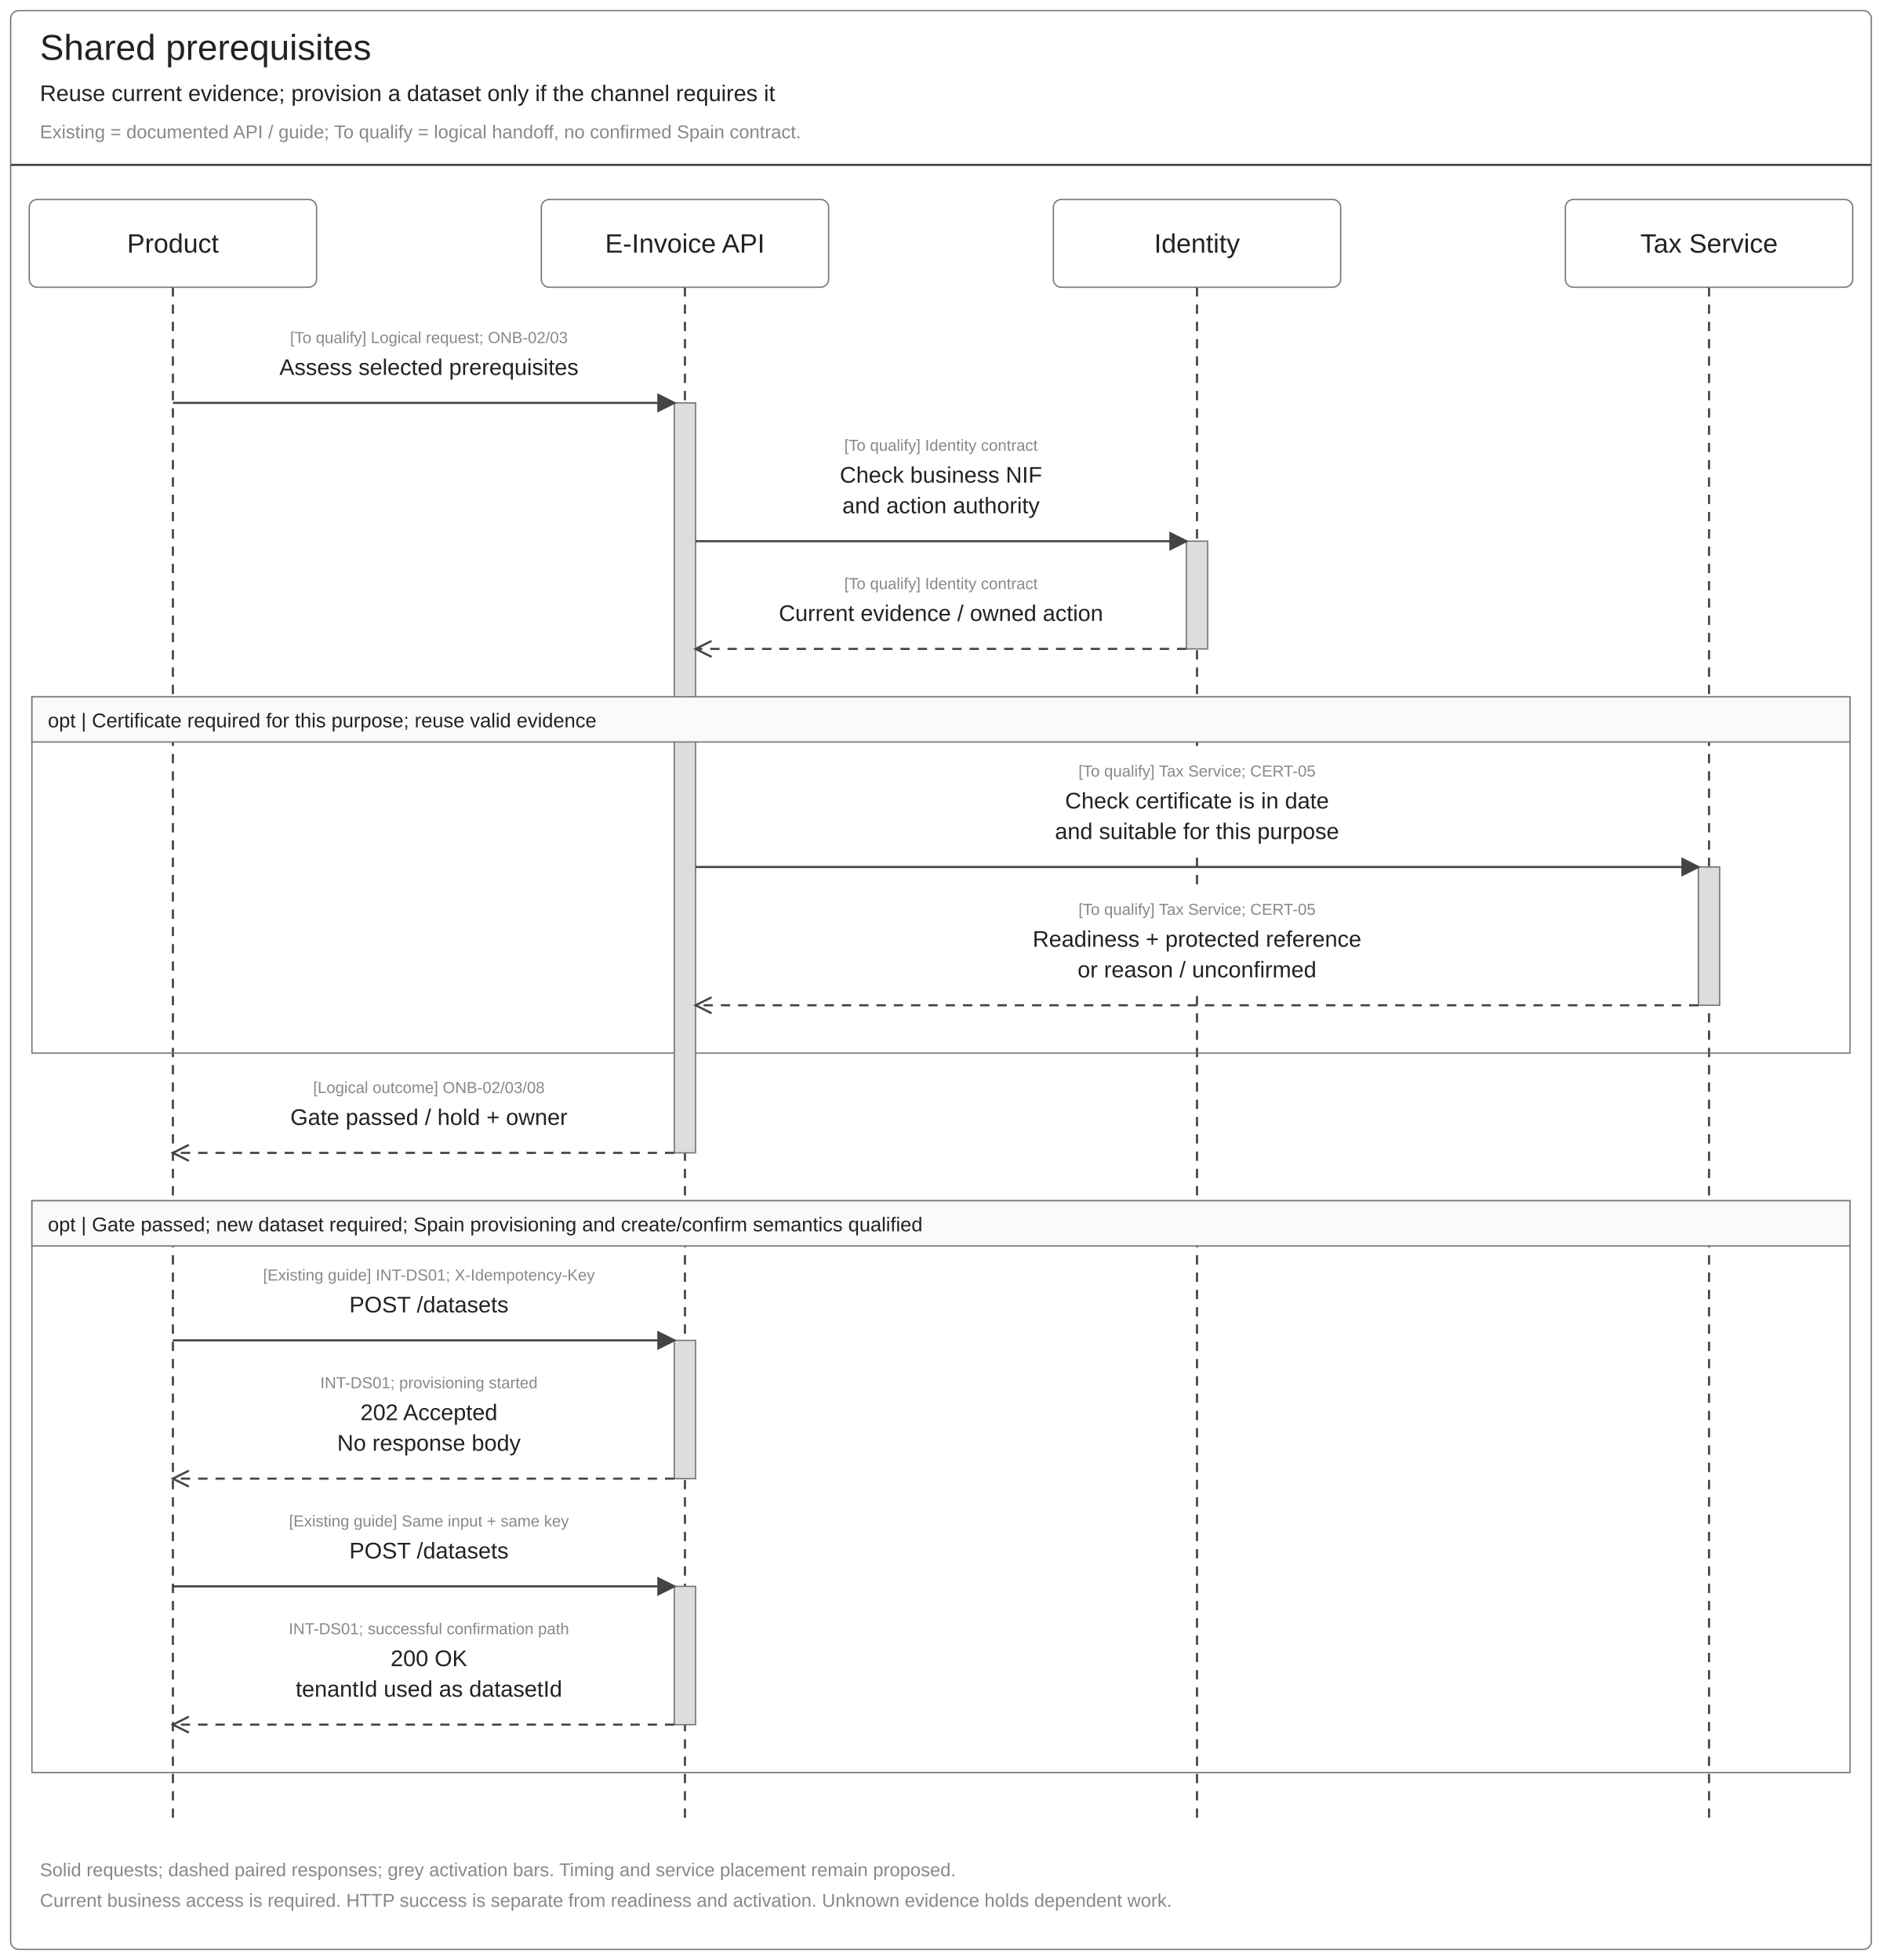
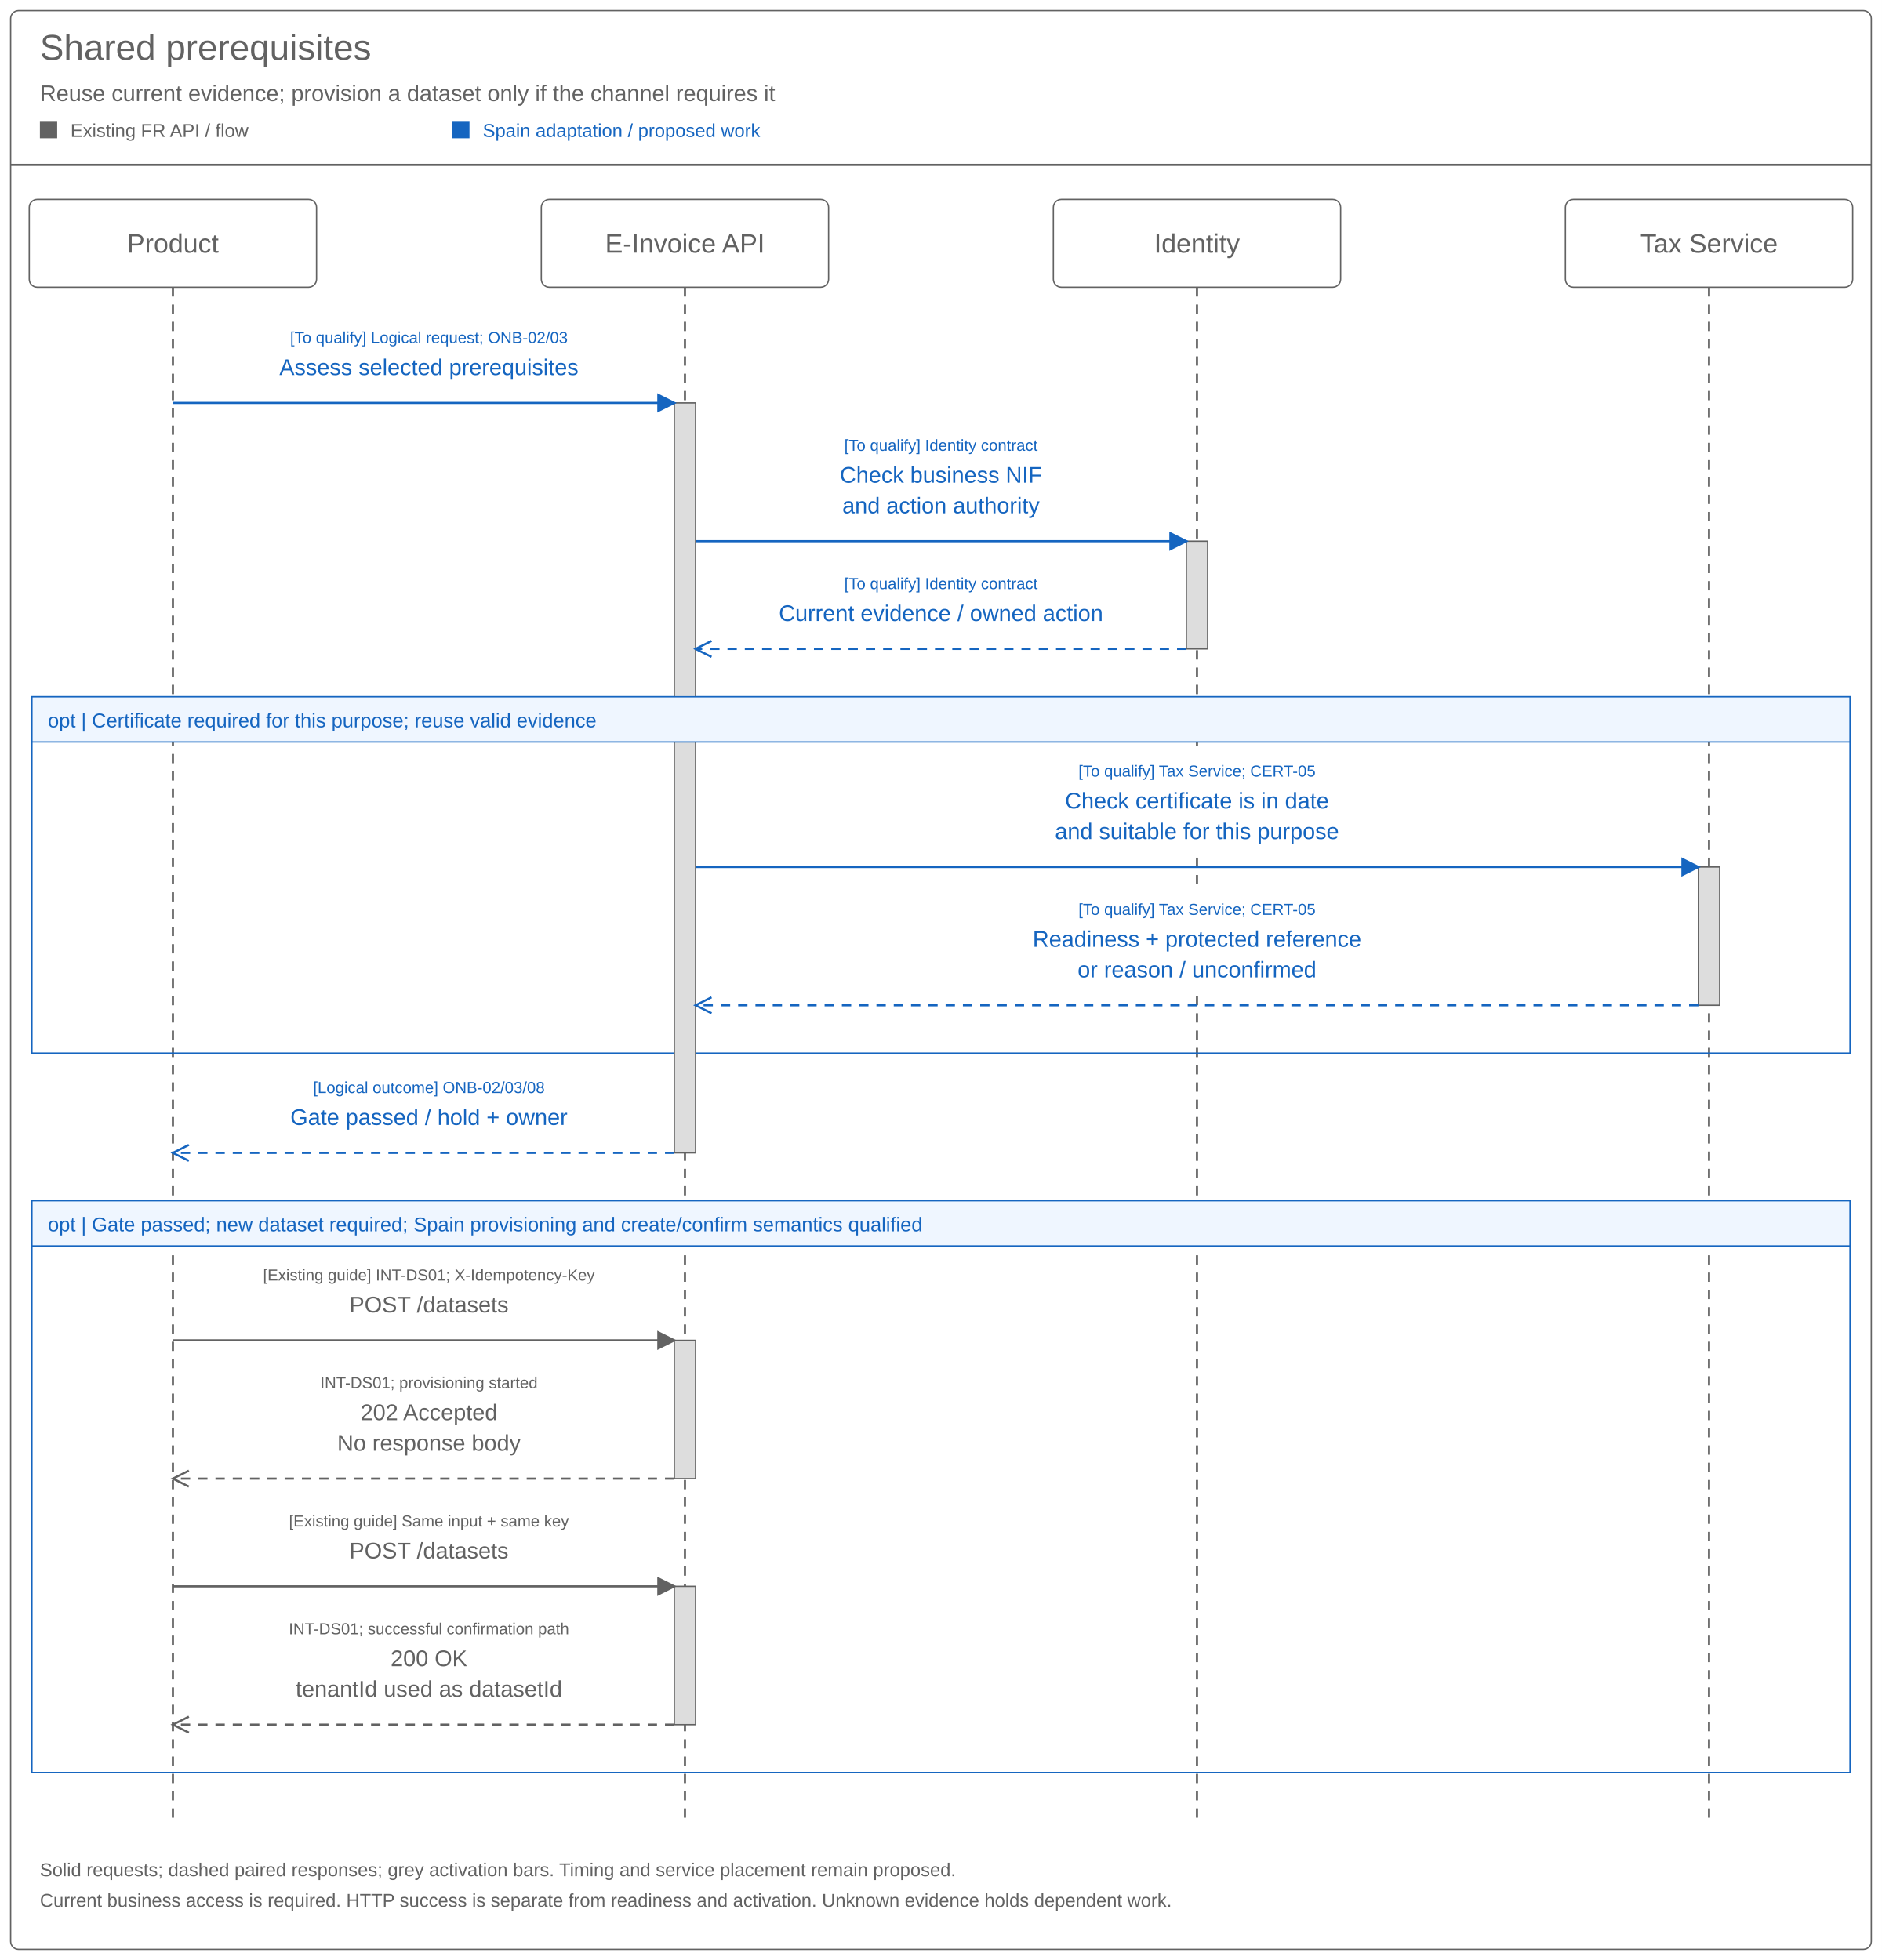
<svg xmlns="http://www.w3.org/2000/svg" aria-label="Shared prerequisites" width="1415" height="1474" viewBox="0 0 1415 1474" role="img">
  <rect width="1415" height="1474" fill="white" />
-   <rect x="8" y="8" width="1399" height="1458" fill="white" stroke="#777777" rx="6" />
-   <text font-family="Arial, sans-serif" font-size="27" text-anchor="start" x="30" y="45" fill="#222222">Shared prerequisites</text>
-   <text font-family="Arial, sans-serif" font-size="17" text-anchor="start" x="30" y="76" fill="#222222">Reuse current evidence; provision a dataset only if the channel requires it</text>
-   <text font-family="Arial, sans-serif" font-size="14" text-anchor="start" x="30" y="104" fill="#888888">Existing = documented API / guide; To qualify = logical handoff, no confirmed Spain contract.</text>
-   <path d="M 8,124 L 1407,124" fill="none" stroke="#444444" stroke-width="1.6" />
-   <path d="M 130,216 L 130,1371" fill="none" stroke="#444444" stroke-width="1.6" stroke-dasharray="7 6" />
-   <rect x="22" y="150" width="216" height="66" fill="white" stroke="#777777" rx="6" />
-   <text font-family="Arial, sans-serif" font-size="20" text-anchor="middle" x="130" y="190" fill="#222222">Product</text>
-   <path d="M 515,216 L 515,1371" fill="none" stroke="#444444" stroke-width="1.6" stroke-dasharray="7 6" />
-   <rect x="407" y="150" width="216" height="66" fill="white" stroke="#777777" rx="6" />
-   <text font-family="Arial, sans-serif" font-size="20" text-anchor="middle" x="515" y="190" fill="#222222">E-Invoice API</text>
-   <path d="M 900,216 L 900,1371" fill="none" stroke="#444444" stroke-width="1.6" stroke-dasharray="7 6" />
-   <rect x="792" y="150" width="216" height="66" fill="white" stroke="#777777" rx="6" />
-   <text font-family="Arial, sans-serif" font-size="20" text-anchor="middle" x="900" y="190" fill="#222222">Identity</text>
-   <path d="M 1285,216 L 1285,1371" fill="none" stroke="#444444" stroke-width="1.6" stroke-dasharray="7 6" />
-   <rect x="1177" y="150" width="216" height="66" fill="white" stroke="#777777" rx="6" />
-   <text font-family="Arial, sans-serif" font-size="20" text-anchor="middle" x="1285" y="190" fill="#222222">Tax Service</text>
-   <rect x="24" y="524" width="1367" height="268" fill="none" stroke="#777777" rx="0" />
-   <rect x="24" y="903" width="1367" height="430" fill="none" stroke="#777777" rx="0" />
-   <rect x="892" y="407" width="16" height="81" fill="#dddddd" stroke="#777777" rx="0" />
-   <rect x="1277" y="652" width="16" height="104" fill="#dddddd" stroke="#777777" rx="0" />
-   <rect x="507" y="303" width="16" height="564" fill="#dddddd" stroke="#777777" rx="0" />
-   <rect x="507" y="1008" width="16" height="104" fill="#dddddd" stroke="#777777" rx="0" />
-   <rect x="507" y="1193" width="16" height="104" fill="#dddddd" stroke="#777777" rx="0" />
-   <rect x="24" y="524" width="1367" height="34" fill="#fafafa" stroke="#777777" rx="0" />
-   <text font-family="Arial, sans-serif" font-size="15" text-anchor="start" x="36" y="547" fill="#222222">opt | Certificate required for this purpose; reuse valid evidence</text>
-   <rect x="24" y="903" width="1367" height="34" fill="#fafafa" stroke="#777777" rx="0" />
-   <text font-family="Arial, sans-serif" font-size="15" text-anchor="start" x="36" y="926" fill="#222222">opt | Gate passed; new dataset required; Spain provisioning and create/confirm semantics qualified</text>
+   <rect x="8" y="8" width="1399" height="1458" fill="white" stroke="#626262" rx="6" />
+   <text font-family="Arial, sans-serif" font-size="27" text-anchor="start" x="30" y="45" fill="#626262">Shared prerequisites</text>
+   <text font-family="Arial, sans-serif" font-size="17" text-anchor="start" x="30" y="76" fill="#626262">Reuse current evidence; provision a dataset only if the channel requires it</text>
+   <path d="M 8,124 L 1407,124" fill="none" stroke="#626262" stroke-width="1.6" />
+   <path d="M 130,216 L 130,1371" fill="none" stroke="#626262" stroke-width="1.6" stroke-dasharray="7 6" />
+   <rect x="22" y="150" width="216" height="66" fill="white" stroke="#626262" rx="6" />
+   <text font-family="Arial, sans-serif" font-size="20" text-anchor="middle" x="130" y="190" fill="#626262">Product</text>
+   <path d="M 515,216 L 515,1371" fill="none" stroke="#626262" stroke-width="1.6" stroke-dasharray="7 6" />
+   <rect x="407" y="150" width="216" height="66" fill="white" stroke="#626262" rx="6" />
+   <text font-family="Arial, sans-serif" font-size="20" text-anchor="middle" x="515" y="190" fill="#626262">E-Invoice API</text>
+   <path d="M 900,216 L 900,1371" fill="none" stroke="#626262" stroke-width="1.6" stroke-dasharray="7 6" />
+   <rect x="792" y="150" width="216" height="66" fill="white" stroke="#626262" rx="6" />
+   <text font-family="Arial, sans-serif" font-size="20" text-anchor="middle" x="900" y="190" fill="#626262">Identity</text>
+   <path d="M 1285,216 L 1285,1371" fill="none" stroke="#626262" stroke-width="1.6" stroke-dasharray="7 6" />
+   <rect x="1177" y="150" width="216" height="66" fill="white" stroke="#626262" rx="6" />
+   <text font-family="Arial, sans-serif" font-size="20" text-anchor="middle" x="1285" y="190" fill="#626262">Tax Service</text>
+   <rect x="24" y="524" width="1367" height="268" fill="none" stroke="#1565C0" rx="0" />
+   <rect x="24" y="903" width="1367" height="430" fill="none" stroke="#1565C0" rx="0" />
+   <rect x="892" y="407" width="16" height="81" fill="#dddddd" stroke="#626262" rx="0" />
+   <rect x="1277" y="652" width="16" height="104" fill="#dddddd" stroke="#626262" rx="0" />
+   <rect x="507" y="303" width="16" height="564" fill="#dddddd" stroke="#626262" rx="0" />
+   <rect x="507" y="1008" width="16" height="104" fill="#dddddd" stroke="#626262" rx="0" />
+   <rect x="507" y="1193" width="16" height="104" fill="#dddddd" stroke="#626262" rx="0" />
+   <rect x="24" y="524" width="1367" height="34" fill="#EFF6FF" stroke="#1565C0" rx="0" />
+   <text font-family="Arial, sans-serif" font-size="15" text-anchor="start" x="36" y="547" fill="#1565C0">opt | Certificate required for this purpose; reuse valid evidence</text>
+   <rect x="24" y="903" width="1367" height="34" fill="#EFF6FF" stroke="#1565C0" rx="0" />
+   <text font-family="Arial, sans-serif" font-size="15" text-anchor="start" x="36" y="926" fill="#1565C0">opt | Gate passed; new dataset required; Spain provisioning and create/confirm semantics qualified</text>
  <rect x="142" y="240" width="361" height="54" fill="white" stroke="none" rx="0" />
-   <text font-family="Arial, sans-serif" font-size="12" text-anchor="middle" x="322.5" y="258" fill="#888888">[To qualify] Logical request; ONB-02/03</text>
-   <text font-family="Arial, sans-serif" font-size="17" text-anchor="middle" x="322.5" y="282" fill="#222222">Assess selected prerequisites</text>
-   <path d="M 130,303 L 507,303" fill="none" stroke="#444444" stroke-width="1.6" />
-   <path stroke-width="1.6" d="M 495,297 L 507,303 L 495,309 Z" fill="#444444" stroke="#444444" />
+   <text font-family="Arial, sans-serif" font-size="12" text-anchor="middle" x="322.5" y="258" fill="#1565C0">[To qualify] Logical request; ONB-02/03</text>
+   <text font-family="Arial, sans-serif" font-size="17" text-anchor="middle" x="322.5" y="282" fill="#1565C0">Assess selected prerequisites</text>
+   <path d="M 130,303 L 507,303" fill="none" stroke="#1565C0" stroke-width="1.6" />
+   <path stroke-width="1.6" d="M 495,297 L 507,303 L 495,309 Z" fill="#1565C0" stroke="#1565C0" />
  <rect x="527" y="321" width="361" height="77" fill="white" stroke="none" rx="0" />
-   <text font-family="Arial, sans-serif" font-size="12" text-anchor="middle" x="707.5" y="339" fill="#888888">[To qualify] Identity contract</text>
-   <text font-family="Arial, sans-serif" font-size="17" text-anchor="middle" x="707.5" y="363" fill="#222222">Check business NIF</text>
-   <text font-family="Arial, sans-serif" font-size="17" text-anchor="middle" x="707.5" y="386" fill="#222222">and action authority</text>
-   <path d="M 523,407 L 892,407" fill="none" stroke="#444444" stroke-width="1.6" />
-   <path stroke-width="1.6" d="M 880,401 L 892,407 L 880,413 Z" fill="#444444" stroke="#444444" />
+   <text font-family="Arial, sans-serif" font-size="12" text-anchor="middle" x="707.5" y="339" fill="#1565C0">[To qualify] Identity contract</text>
+   <text font-family="Arial, sans-serif" font-size="17" text-anchor="middle" x="707.5" y="363" fill="#1565C0">Check business NIF</text>
+   <text font-family="Arial, sans-serif" font-size="17" text-anchor="middle" x="707.5" y="386" fill="#1565C0">and action authority</text>
+   <path d="M 523,407 L 892,407" fill="none" stroke="#1565C0" stroke-width="1.6" />
+   <path stroke-width="1.6" d="M 880,401 L 892,407 L 880,413 Z" fill="#1565C0" stroke="#1565C0" />
  <rect x="527" y="425" width="361" height="54" fill="white" stroke="none" rx="0" />
-   <text font-family="Arial, sans-serif" font-size="12" text-anchor="middle" x="707.5" y="443" fill="#888888">[To qualify] Identity contract</text>
-   <text font-family="Arial, sans-serif" font-size="17" text-anchor="middle" x="707.5" y="467" fill="#222222">Current evidence / owned action</text>
-   <path d="M 892,488 L 523,488" fill="none" stroke="#444444" stroke-width="1.6" stroke-dasharray="7 6" />
-   <path stroke-width="1.6" d="M 535,482 L 523,488 L 535,494" fill="none" stroke="#444444" />
+   <text font-family="Arial, sans-serif" font-size="12" text-anchor="middle" x="707.5" y="443" fill="#1565C0">[To qualify] Identity contract</text>
+   <text font-family="Arial, sans-serif" font-size="17" text-anchor="middle" x="707.5" y="467" fill="#1565C0">Current evidence / owned action</text>
+   <path d="M 892,488 L 523,488" fill="none" stroke="#1565C0" stroke-width="1.6" stroke-dasharray="7 6" />
+   <path stroke-width="1.6" d="M 535,482 L 523,488 L 535,494" fill="none" stroke="#1565C0" />
  <rect x="527" y="566" width="746" height="77" fill="white" stroke="none" rx="0" />
-   <text font-family="Arial, sans-serif" font-size="12" text-anchor="middle" x="900.0" y="584" fill="#888888">[To qualify] Tax Service; CERT-05</text>
-   <text font-family="Arial, sans-serif" font-size="17" text-anchor="middle" x="900.0" y="608" fill="#222222">Check certificate is in date</text>
-   <text font-family="Arial, sans-serif" font-size="17" text-anchor="middle" x="900.0" y="631" fill="#222222">and suitable for this purpose</text>
-   <path d="M 523,652 L 1277,652" fill="none" stroke="#444444" stroke-width="1.6" />
-   <path stroke-width="1.6" d="M 1265,646 L 1277,652 L 1265,658 Z" fill="#444444" stroke="#444444" />
+   <text font-family="Arial, sans-serif" font-size="12" text-anchor="middle" x="900.0" y="584" fill="#1565C0">[To qualify] Tax Service; CERT-05</text>
+   <text font-family="Arial, sans-serif" font-size="17" text-anchor="middle" x="900.0" y="608" fill="#1565C0">Check certificate is in date</text>
+   <text font-family="Arial, sans-serif" font-size="17" text-anchor="middle" x="900.0" y="631" fill="#1565C0">and suitable for this purpose</text>
+   <path d="M 523,652 L 1277,652" fill="none" stroke="#1565C0" stroke-width="1.6" />
+   <path stroke-width="1.6" d="M 1265,646 L 1277,652 L 1265,658 Z" fill="#1565C0" stroke="#1565C0" />
  <rect x="527" y="670" width="746" height="77" fill="white" stroke="none" rx="0" />
-   <text font-family="Arial, sans-serif" font-size="12" text-anchor="middle" x="900.0" y="688" fill="#888888">[To qualify] Tax Service; CERT-05</text>
-   <text font-family="Arial, sans-serif" font-size="17" text-anchor="middle" x="900.0" y="712" fill="#222222">Readiness + protected reference</text>
-   <text font-family="Arial, sans-serif" font-size="17" text-anchor="middle" x="900.0" y="735" fill="#222222">or reason / unconfirmed</text>
-   <path d="M 1277,756 L 523,756" fill="none" stroke="#444444" stroke-width="1.6" stroke-dasharray="7 6" />
-   <path stroke-width="1.6" d="M 535,750 L 523,756 L 535,762" fill="none" stroke="#444444" />
+   <text font-family="Arial, sans-serif" font-size="12" text-anchor="middle" x="900.0" y="688" fill="#1565C0">[To qualify] Tax Service; CERT-05</text>
+   <text font-family="Arial, sans-serif" font-size="17" text-anchor="middle" x="900.0" y="712" fill="#1565C0">Readiness + protected reference</text>
+   <text font-family="Arial, sans-serif" font-size="17" text-anchor="middle" x="900.0" y="735" fill="#1565C0">or reason / unconfirmed</text>
+   <path d="M 1277,756 L 523,756" fill="none" stroke="#1565C0" stroke-width="1.6" stroke-dasharray="7 6" />
+   <path stroke-width="1.6" d="M 535,750 L 523,756 L 535,762" fill="none" stroke="#1565C0" />
  <rect x="142" y="804" width="361" height="54" fill="white" stroke="none" rx="0" />
-   <text font-family="Arial, sans-serif" font-size="12" text-anchor="middle" x="322.5" y="822" fill="#888888">[Logical outcome] ONB-02/03/08</text>
-   <text font-family="Arial, sans-serif" font-size="17" text-anchor="middle" x="322.5" y="846" fill="#222222">Gate passed / hold + owner</text>
-   <path d="M 507,867 L 130,867" fill="none" stroke="#444444" stroke-width="1.6" stroke-dasharray="7 6" />
-   <path stroke-width="1.6" d="M 142,861 L 130,867 L 142,873" fill="none" stroke="#444444" />
+   <text font-family="Arial, sans-serif" font-size="12" text-anchor="middle" x="322.5" y="822" fill="#1565C0">[Logical outcome] ONB-02/03/08</text>
+   <text font-family="Arial, sans-serif" font-size="17" text-anchor="middle" x="322.5" y="846" fill="#1565C0">Gate passed / hold + owner</text>
+   <path d="M 507,867 L 130,867" fill="none" stroke="#1565C0" stroke-width="1.6" stroke-dasharray="7 6" />
+   <path stroke-width="1.6" d="M 142,861 L 130,867 L 142,873" fill="none" stroke="#1565C0" />
  <rect x="142" y="945" width="361" height="54" fill="white" stroke="none" rx="0" />
-   <text font-family="Arial, sans-serif" font-size="12" text-anchor="middle" x="322.5" y="963" fill="#888888">[Existing guide] INT-DS01; X-Idempotency-Key</text>
-   <text font-family="Arial, sans-serif" font-size="17" text-anchor="middle" x="322.5" y="987" fill="#222222">POST /datasets</text>
-   <path d="M 130,1008 L 507,1008" fill="none" stroke="#444444" stroke-width="1.6" />
-   <path stroke-width="1.6" d="M 495,1002 L 507,1008 L 495,1014 Z" fill="#444444" stroke="#444444" />
+   <text font-family="Arial, sans-serif" font-size="12" text-anchor="middle" x="322.5" y="963" fill="#626262">[Existing guide] INT-DS01; X-Idempotency-Key</text>
+   <text font-family="Arial, sans-serif" font-size="17" text-anchor="middle" x="322.5" y="987" fill="#626262">POST /datasets</text>
+   <path d="M 130,1008 L 507,1008" fill="none" stroke="#626262" stroke-width="1.6" />
+   <path stroke-width="1.6" d="M 495,1002 L 507,1008 L 495,1014 Z" fill="#626262" stroke="#626262" />
  <rect x="142" y="1026" width="361" height="77" fill="white" stroke="none" rx="0" />
-   <text font-family="Arial, sans-serif" font-size="12" text-anchor="middle" x="322.5" y="1044" fill="#888888">INT-DS01; provisioning started</text>
-   <text font-family="Arial, sans-serif" font-size="17" text-anchor="middle" x="322.5" y="1068" fill="#222222">202 Accepted</text>
-   <text font-family="Arial, sans-serif" font-size="17" text-anchor="middle" x="322.5" y="1091" fill="#222222">No response body</text>
-   <path d="M 507,1112 L 130,1112" fill="none" stroke="#444444" stroke-width="1.6" stroke-dasharray="7 6" />
-   <path stroke-width="1.6" d="M 142,1106 L 130,1112 L 142,1118" fill="none" stroke="#444444" />
+   <text font-family="Arial, sans-serif" font-size="12" text-anchor="middle" x="322.5" y="1044" fill="#626262">INT-DS01; provisioning started</text>
+   <text font-family="Arial, sans-serif" font-size="17" text-anchor="middle" x="322.5" y="1068" fill="#626262">202 Accepted</text>
+   <text font-family="Arial, sans-serif" font-size="17" text-anchor="middle" x="322.5" y="1091" fill="#626262">No response body</text>
+   <path d="M 507,1112 L 130,1112" fill="none" stroke="#626262" stroke-width="1.6" stroke-dasharray="7 6" />
+   <path stroke-width="1.6" d="M 142,1106 L 130,1112 L 142,1118" fill="none" stroke="#626262" />
  <rect x="142" y="1130" width="361" height="54" fill="white" stroke="none" rx="0" />
-   <text font-family="Arial, sans-serif" font-size="12" text-anchor="middle" x="322.5" y="1148" fill="#888888">[Existing guide] Same input + same key</text>
-   <text font-family="Arial, sans-serif" font-size="17" text-anchor="middle" x="322.5" y="1172" fill="#222222">POST /datasets</text>
-   <path d="M 130,1193 L 507,1193" fill="none" stroke="#444444" stroke-width="1.6" />
-   <path stroke-width="1.6" d="M 495,1187 L 507,1193 L 495,1199 Z" fill="#444444" stroke="#444444" />
+   <text font-family="Arial, sans-serif" font-size="12" text-anchor="middle" x="322.5" y="1148" fill="#626262">[Existing guide] Same input + same key</text>
+   <text font-family="Arial, sans-serif" font-size="17" text-anchor="middle" x="322.5" y="1172" fill="#626262">POST /datasets</text>
+   <path d="M 130,1193 L 507,1193" fill="none" stroke="#626262" stroke-width="1.6" />
+   <path stroke-width="1.6" d="M 495,1187 L 507,1193 L 495,1199 Z" fill="#626262" stroke="#626262" />
  <rect x="142" y="1211" width="361" height="77" fill="white" stroke="none" rx="0" />
-   <text font-family="Arial, sans-serif" font-size="12" text-anchor="middle" x="322.5" y="1229" fill="#888888">INT-DS01; successful confirmation path</text>
-   <text font-family="Arial, sans-serif" font-size="17" text-anchor="middle" x="322.5" y="1253" fill="#222222">200 OK</text>
-   <text font-family="Arial, sans-serif" font-size="17" text-anchor="middle" x="322.5" y="1276" fill="#222222">tenantId used as datasetId</text>
-   <path d="M 507,1297 L 130,1297" fill="none" stroke="#444444" stroke-width="1.6" stroke-dasharray="7 6" />
-   <path stroke-width="1.6" d="M 142,1291 L 130,1297 L 142,1303" fill="none" stroke="#444444" />
-   <text font-family="Arial, sans-serif" font-size="14" text-anchor="start" x="30" y="1411" fill="#888888">Solid requests; dashed paired responses; grey activation bars. Timing and service placement remain proposed.</text>
-   <text font-family="Arial, sans-serif" font-size="14" text-anchor="start" x="30" y="1434" fill="#888888">Current business access is required. HTTP success is separate from readiness and activation. Unknown evidence holds dependent work.</text>
+   <text font-family="Arial, sans-serif" font-size="12" text-anchor="middle" x="322.5" y="1229" fill="#626262">INT-DS01; successful confirmation path</text>
+   <text font-family="Arial, sans-serif" font-size="17" text-anchor="middle" x="322.5" y="1253" fill="#626262">200 OK</text>
+   <text font-family="Arial, sans-serif" font-size="17" text-anchor="middle" x="322.5" y="1276" fill="#626262">tenantId used as datasetId</text>
+   <path d="M 507,1297 L 130,1297" fill="none" stroke="#626262" stroke-width="1.6" stroke-dasharray="7 6" />
+   <path stroke-width="1.6" d="M 142,1291 L 130,1297 L 142,1303" fill="none" stroke="#626262" />
+   <text font-family="Arial, sans-serif" font-size="14" text-anchor="start" x="30" y="1411" fill="#626262">Solid requests; dashed paired responses; grey activation bars. Timing and service placement remain proposed.</text>
+   <text font-family="Arial, sans-serif" font-size="14" text-anchor="start" x="30" y="1434" fill="#626262">Current business access is required. HTTP success is separate from readiness and activation. Unknown evidence holds dependent work.</text>
+   <rect id="reuse-legend-grey-swatch" x="30" y="91" width="13" height="13" fill="#626262" />
+   <text font-family="Arial, sans-serif" font-size="14" id="reuse-legend-grey-label" x="53" y="103" fill="#626262">Existing FR API / flow</text>
+   <rect id="reuse-legend-blue-swatch" x="340" y="91" width="13" height="13" fill="#1565C0" />
+   <text font-family="Arial, sans-serif" font-size="14" id="reuse-legend-blue-label" x="363" y="103" fill="#1565C0">Spain adaptation / proposed work</text>
</svg>
